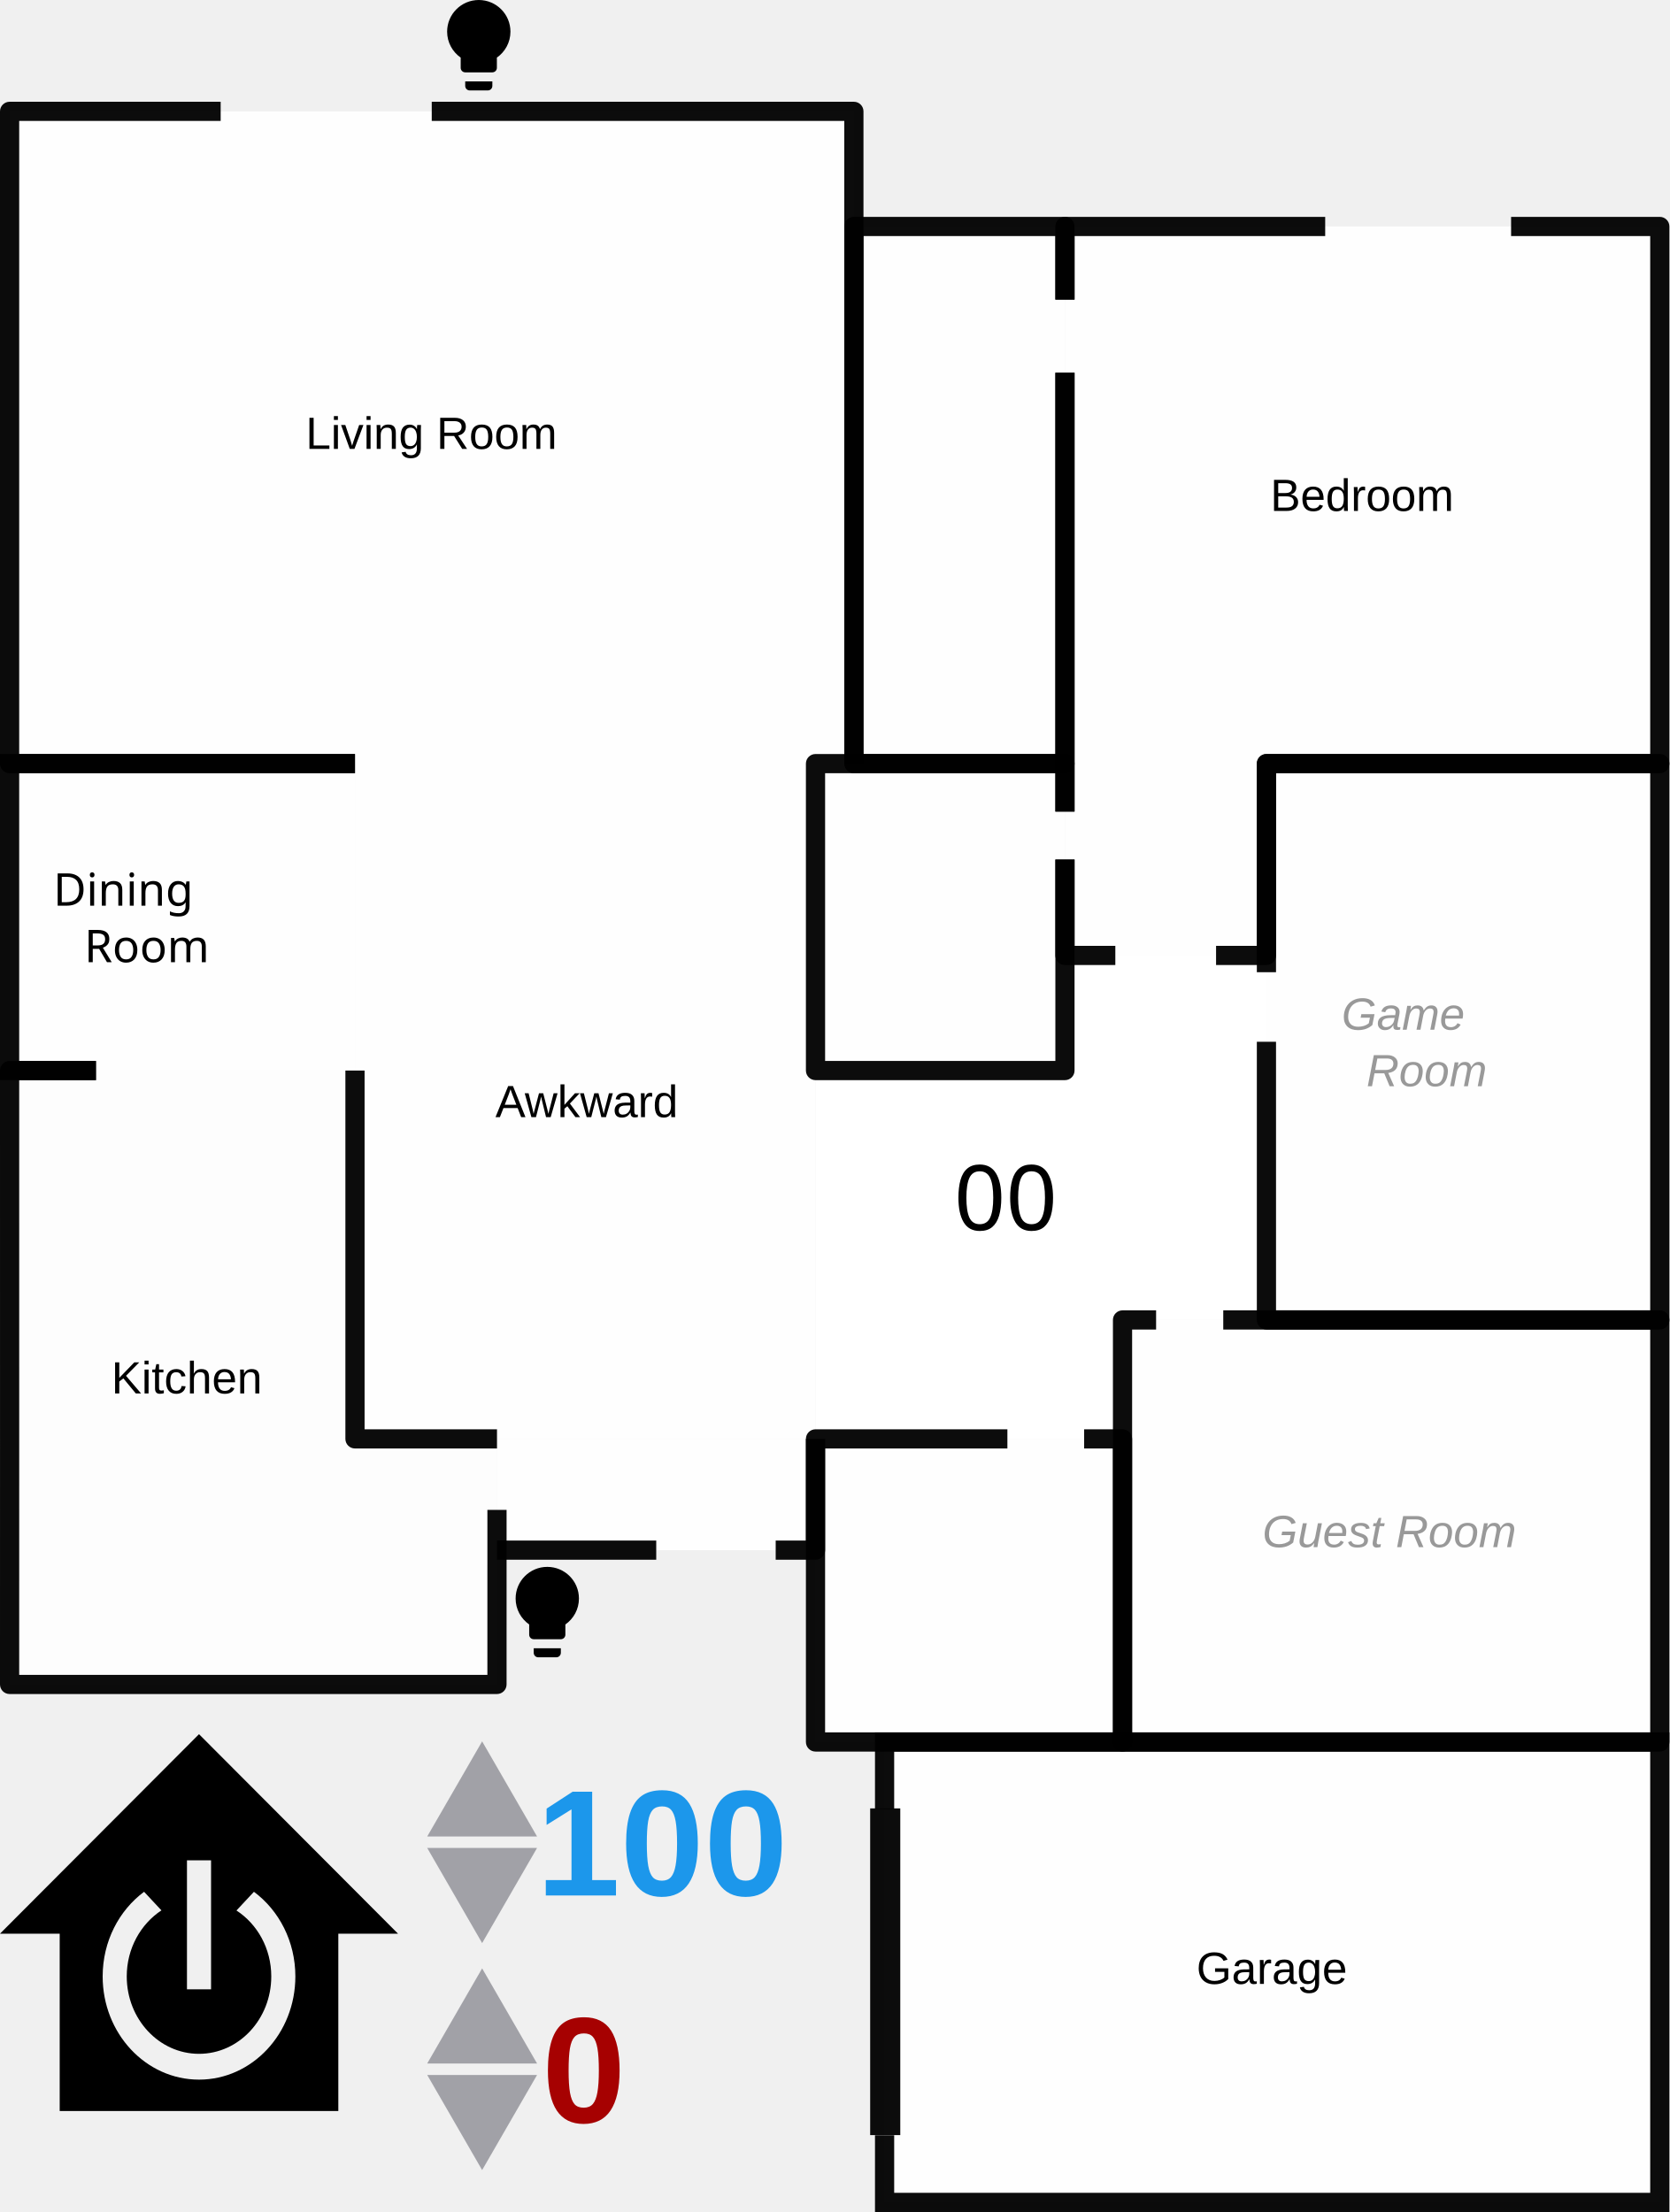
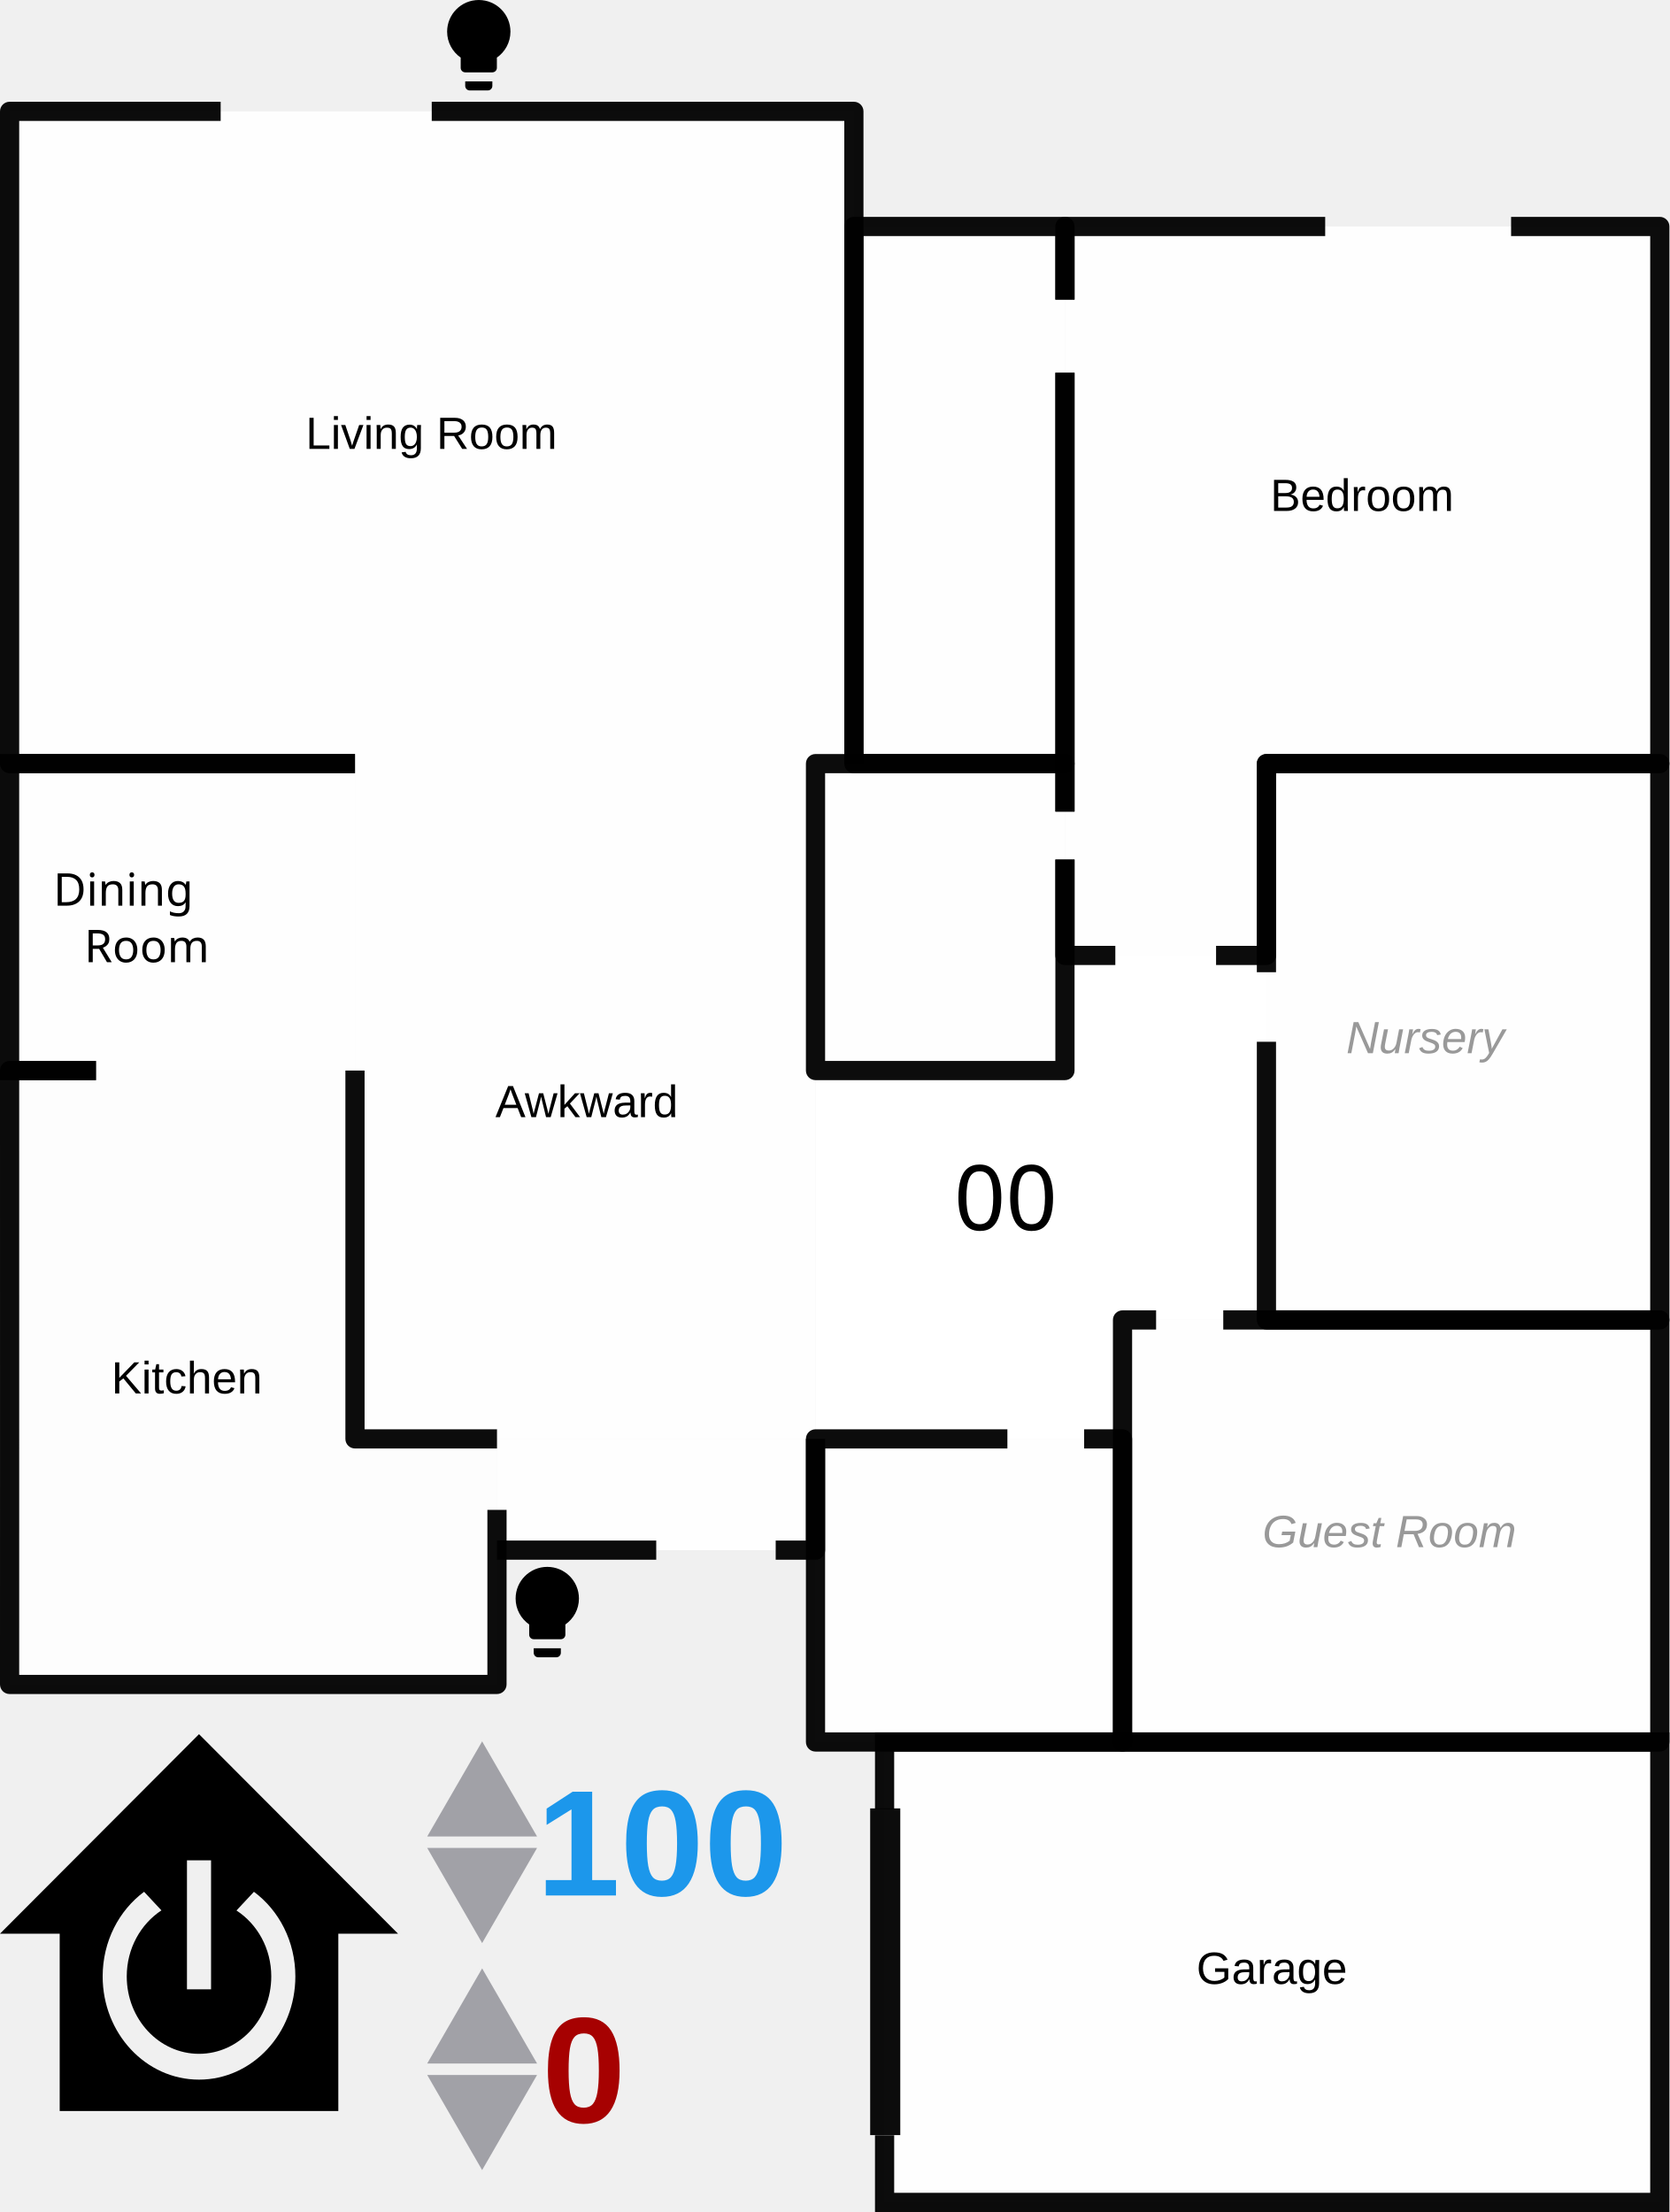
<svg xmlns="http://www.w3.org/2000/svg" width="553.637" height="733.756" viewBox="0 0 553.637 733.756" id="svg2" version="1.1">
  <defs id="defs4" />
  <path id="light.living_room_lights_level" d="m 3.182,36.937 280,0 0,216.364 -280,0 z" style="opacity:0.95;fill:#ffffff;fill-opacity:0.997;stroke:none;stroke-width:0.625;stroke-linejoin:round;stroke-miterlimit:4;stroke-dasharray:none;stroke-dashoffset:0;stroke-opacity:1" />
  <path style="display:inline;opacity:0.95;fill:#ffffff;fill-opacity:0.997;stroke:none;stroke-width:0.625;stroke-linejoin:round;stroke-miterlimit:4;stroke-dasharray:none;stroke-dashoffset:0;stroke-opacity:1" d="m 164.823,477.301 105.631,0 0,36.909 -105.636,0 z" id="switch.entry_lights_door" />
  <path style="display:inline;opacity:0.95;fill:#ffffff;fill-opacity:0.997;stroke:none;stroke-width:0.625;stroke-linejoin:round;stroke-miterlimit:4;stroke-dasharray:none;stroke-dashoffset:0;stroke-opacity:1" d="m 270.455,253.301 0,224 -152.727,0 c 0,-74.667 0,-149.333 0,-224 z" id="light.awkward_lights_level" />
  <path style="display:inline;opacity:0.95;fill:#ffffff;fill-opacity:0.997;stroke:none;stroke-width:0.625;stroke-linejoin:round;stroke-miterlimit:4;stroke-dasharray:none;stroke-dashoffset:0;stroke-opacity:1" d="m 293.364,577.846 257.091,0 0,152.727 -257.09,0 0,-65.109 z" id="garage_area" />
  <path style="display:inline;opacity:0.95;fill:#ffffff;fill-opacity:0.997;stroke:none;stroke-width:0.625;stroke-linejoin:round;stroke-miterlimit:4;stroke-dasharray:none;stroke-dashoffset:0;stroke-opacity:1" d="m 353.182,355.119 -82.727,0 0,-101.818 82.727,0 c 0,33.939 0,67.879 0,101.818 z" id="switch.closet_light" />








+ 
0"
       sodipodi:nodetypes="ccccc"
       inkscape:label="MasterCloset" /&gt;
    <path style="display:inline;opacity:0.95;fill:#ffffff;fill-opacity:0.997;stroke:none;stroke-width:0.625;stroke-linejoin:round;stroke-miterlimit:4;stroke-dasharray:none;stroke-dashoffset:0;stroke-opacity:1" d="m 353.182,253.301 0,-178.182 197.273,0 0,178.182 c -65.758,0 -131.515,0 -197.273,0 z" id="light.bedroom_lights_level" />
  <path id="switch.master_hall_light" d="" style="fill:#ff0000;fill-opacity:1;stroke:none;stroke-opacity:1" />
+ 








m 94.12433,591.99663 0,6.25 -6.562498,0 0,-6.25 z"
       style="display:inline;opacity:0.95;fill:none;fill-opacity:1;stroke:none;stroke-width:0.625;stroke-linejoin:round;stroke-miterlimit:4;stroke-dasharray:none;stroke-dashoffset:0;stroke-opacity:1"
       transform="translate(-52.87433,-570.43413)"
       inkscape:label="#path5754" /&gt;
    <path style="display:inline;opacity:0.95;fill:#ffffff;fill-opacity:0.997;stroke:none;stroke-width:0.625;stroke-linejoin:round;stroke-miterlimit:4;stroke-dasharray:none;stroke-dashoffset:0;stroke-opacity:1" d="m 283.182,75.119 70,0 0,178.182 -70,0 z" id="light.bathroom_lights_level" />
  <path style="display:inline;opacity:0.95;fill:#ffffff;fill-opacity:0.953;stroke:none;stroke-width:0.625;stroke-linejoin:round;stroke-miterlimit:4;stroke-dasharray:none;stroke-dashoffset:0;stroke-opacity:1" d="m 420,253.301 130.455,0 0,184.545 -130.455,0 z" id="switch.game_room_light" />








+ 
0"
       sodipodi:nodetypes="ccccc"
       inkscape:label="GameRoom" /&gt;
    <path style="display:inline;opacity:0.95;fill:#ffffff;fill-opacity:0.997;stroke:none;stroke-width:0.625;stroke-linejoin:round;stroke-miterlimit:4;stroke-dasharray:none;stroke-dashoffset:0;stroke-opacity:1" d="m 372.273,437.846 178.182,0 0,140 -178.182,0 z" id="switch.guest_room_light" />








+ 
0"
       sodipodi:nodetypes="ccccc"
       inkscape:label="GuestRoom" /&gt;
    <path style="display:inline;opacity:0.95;fill:#ffffff;fill-opacity:0.997;stroke:none;stroke-width:0.625;stroke-linejoin:round;stroke-miterlimit:4;stroke-dasharray:none;stroke-dashoffset:0;stroke-opacity:1" d="m 270.455,477.301 c 37.386,0 67.818,0 101.818,0 l 0,100.545 -101.818,0 z" id="switch.guest_bath_light" />
+ 








0"
       sodipodi:nodetypes="ccccc"
       inkscape:label="#rect4171" /&gt;
    <path style="fill:#ffffff;fill-opacity:0.997;fill-rule:evenodd;stroke:none;stroke-width:1px;stroke-linecap:butt;stroke-linejoin:miter;stroke-opacity:1" d="m 270.455,477.301 101.818,0 0,-39.455 47.727,0 0,-120.909 -66.818,0 0,38.182 -82.727,0 z" id="light.hallway_lights_level" />
  <path style="display:inline;opacity:0.95;fill:#ffffff;fill-opacity:0.997;stroke:none;stroke-width:0.625;stroke-linecap:square;stroke-linejoin:miter;stroke-miterlimit:4;stroke-dasharray:none;stroke-dashoffset:0;stroke-opacity:1" d="m 353.182,253.301 66.818,0 0,63.636 -66.818,0 z" id="switch.master_hall_lights" />
  <path style="display:inline;opacity:0.95;fill:#ffffff;fill-opacity:0.997;stroke:none;stroke-width:0.625;stroke-linejoin:round;stroke-miterlimit:4;stroke-dasharray:none;stroke-dashoffset:0;stroke-opacity:1" d="m 3.182,253.301 114.545,0 0,101.818 -114.545,0 z" id="light.dining_room_lights_level" />
  <path style="opacity:0.95;fill:#000000;fill-opacity:0.997;stroke:none;stroke-width:6.364;stroke-linecap:square;stroke-linejoin:miter;stroke-miterlimit:4;stroke-dasharray:none;stroke-dashoffset:0;stroke-opacity:1" d="m 288.583,599.873 9.984,0 0,108.374 -9.984,0 z" id="cover.garage" />
  <path d="m 181.5,519.756 a 10.5,10.5 0 0 0 -10.5,10.5 c 0,3.57 1.785,6.705 4.5,8.61 l 0,3.39 a 1.5,1.5 0 0 0 1.5,1.5 l 9,0 a 1.5,1.5 0 0 0 1.5,-1.5 l 0,-3.39 c 2.715,-1.905 4.5,-5.04 4.5,-8.61 a 10.5,10.5 0 0 0 -10.5,-10.5 m -4.5,28.5 a 1.5,1.5 0 0 0 1.5,1.5 l 6,0 a 1.5,1.5 0 0 0 1.5,-1.5 l 0,-1.5 -9,0 0,1.5 z" id="switch.entry_lights_porch" />
  <path d="M 158.784,-1.1917018e-5 A 10.5,10.5 0 0 0 148.284,10.5 c 0,3.57 1.785,6.705 4.5,8.61 l 0,3.39 a 1.5,1.5 0 0 0 1.5,1.5 l 9,0 a 1.5,1.5 0 0 0 1.5,-1.5 l 0,-3.39 c 2.715,-1.905 4.5,-5.04 4.5,-8.61 a 10.5,10.5 0 0 0 -10.5,-10.5 M 154.284,28.5 a 1.5,1.5 0 0 0 1.5,1.5 l 6,0 a 1.5,1.5 0 0 0 1.5,-1.5 l 0,-1.5 -9,0 0,1.5 z" id="switch.patio_light_switch" />
  <path d="M 66,575.256 -2.380682e-5,641.432 l 19.799,0 0,58.824 92.401,0 0,-58.824 19.799,0 -66,-66.176 z m -3.995,41.839 7.99,0 0,42.794 -7.99,0 0,-42.794 z m -14.219,10.441 5.751,6.163 c -6.87,4.536 -11.503,12.625 -11.503,21.911 a 23.965,25.677 0 0 0 23.965,25.677 23.965,25.677 0 0 0 23.965,-25.677 c 0,-9.287 -4.633,-17.376 -11.543,-21.869 l 5.792,-6.205 c 8.308,6.163 13.741,16.434 13.741,28.075 a 31.954,34.236 0 0 1 -31.954,34.236 31.954,34.236 0 0 1 -31.954,-34.236 c 0,-11.64 5.433,-21.912 13.741,-28.075 z" id="shut_down" />
  <path style="display:inline;opacity:0.95;fill:#ffffff;fill-opacity:0.941;stroke:none;stroke-width:0.625;stroke-linejoin:round;stroke-miterlimit:4;stroke-dasharray:none;stroke-dashoffset:0;stroke-opacity:1" d="m 3.187,477.301 -0.005,-122.182 114.545,0 0,122.182 47.096,0 -0.005,81.455 -161.636,0 z" id="light.kitchen_lights_level" />
  <path style="color:#000000;font-style:normal;font-variant:normal;font-weight:normal;font-stretch:normal;font-size:medium;line-height:normal;font-family:sans-serif;text-indent:0;text-align:start;text-decoration:none;text-decoration-line:none;text-decoration-style:solid;text-decoration-color:#000000;letter-spacing:normal;word-spacing:normal;text-transform:none;direction:ltr;block-progression:tb;writing-mode:lr-tb;baseline-shift:baseline;text-anchor:start;white-space:normal;clip-rule:nonzero;display:inline;overflow:visible;visibility:visible;opacity:0.95;isolation:auto;mix-blend-mode:normal;color-interpolation:sRGB;color-interpolation-filters:linearRGB;solid-color:#000000;solid-opacity:1;fill:#000000;fill-opacity:1;fill-rule:nonzero;stroke:none;stroke-width:6.364;stroke-linecap:butt;stroke-linejoin:round;stroke-miterlimit:4;stroke-dasharray:none;stroke-dashoffset:0;stroke-opacity:1;color-rendering:auto;image-rendering:auto;shape-rendering:auto;text-rendering:auto;enable-background:accumulate" d="M 3.182,33.756 A 3.182,3.182 0 0 0 0,36.938 l 0,216.363 a 3.182,3.182 0 0 0 3.182,3.182 l 114.545,0 0,-6.363 -111.363,0 0,-210 66.818,0 0,-6.363 -70,0 z m 140,0 0,6.363 70,0 66.818,0 0,213.182 6.363,0 0,-216.363 a 3.182,3.182 0 0 0 -3.182,-3.182 l -70,0 -70,0 z" id="path5716" />
  <path style="color:#000000;font-style:normal;font-variant:normal;font-weight:normal;font-stretch:normal;font-size:medium;line-height:normal;font-family:sans-serif;text-indent:0;text-align:start;text-decoration:none;text-decoration-line:none;text-decoration-style:solid;text-decoration-color:#000000;letter-spacing:normal;word-spacing:normal;text-transform:none;direction:ltr;block-progression:tb;writing-mode:lr-tb;baseline-shift:baseline;text-anchor:start;white-space:normal;clip-rule:nonzero;display:inline;overflow:visible;visibility:visible;opacity:0.95;isolation:auto;mix-blend-mode:normal;color-interpolation:sRGB;color-interpolation-filters:linearRGB;solid-color:#000000;solid-opacity:1;fill:#000000;fill-opacity:1;fill-rule:nonzero;stroke:none;stroke-width:6.364;stroke-linecap:butt;stroke-linejoin:miter;stroke-miterlimit:4;stroke-dasharray:none;stroke-dashoffset:0;stroke-opacity:1;color-rendering:auto;image-rendering:auto;shape-rendering:auto;text-rendering:auto;enable-background:accumulate" d="m 0,250.119 0,108.182 31.818,0 0,-6.363 -25.455,0 0,-95.455 111.363,0 0,-6.363 -117.727,0 z" id="DiningRoom" />
  <path style="color:#000000;font-style:normal;font-variant:normal;font-weight:normal;font-stretch:normal;font-size:medium;line-height:normal;font-family:sans-serif;text-indent:0;text-align:start;text-decoration:none;text-decoration-line:none;text-decoration-style:solid;text-decoration-color:#000000;letter-spacing:normal;word-spacing:normal;text-transform:none;direction:ltr;block-progression:tb;writing-mode:lr-tb;baseline-shift:baseline;text-anchor:start;white-space:normal;clip-rule:nonzero;display:inline;overflow:visible;visibility:visible;opacity:0.95;isolation:auto;mix-blend-mode:normal;color-interpolation:sRGB;color-interpolation-filters:linearRGB;solid-color:#000000;solid-opacity:1;fill:#000000;fill-opacity:1;fill-rule:nonzero;stroke:none;stroke-width:6.364;stroke-linecap:butt;stroke-linejoin:round;stroke-miterlimit:4;stroke-dasharray:none;stroke-dashoffset:0;stroke-opacity:1;color-rendering:auto;image-rendering:auto;shape-rendering:auto;text-rendering:auto;enable-background:accumulate" d="M 3.182,351.938 A 3.182,3.182 0 0 0 0,355.119 L 0.006,477.301 0,558.756 a 3.182,3.182 0 0 0 3.182,3.182 l 161.637,0 A 3.182,3.182 0 0 0 168,558.756 c 0.002,-20.447 0.003,-38.169 0.004,-57.91 l -6.363,0 c -9.4e-4,18.656 -0.002,35.675 -0.004,54.729 l -155.273,0 0.006,-78.273 -0.006,-119 25.455,0 0,-6.363 -28.637,0 z m 111.363,3.182 0,122.182 a 3.182,3.182 0 0 0 3.182,3.182 l 47.098,0 0,-6.363 -43.916,0 0,-119 -6.363,0 z" id="path5728" />
  <path style="color:#000000;font-style:normal;font-variant:normal;font-weight:normal;font-stretch:normal;font-size:medium;line-height:normal;font-family:sans-serif;text-indent:0;text-align:start;text-decoration:none;text-decoration-line:none;text-decoration-style:solid;text-decoration-color:#000000;letter-spacing:normal;word-spacing:normal;text-transform:none;direction:ltr;block-progression:tb;writing-mode:lr-tb;baseline-shift:baseline;text-anchor:start;white-space:normal;clip-rule:nonzero;display:inline;overflow:visible;visibility:visible;opacity:0.95;isolation:auto;mix-blend-mode:normal;color-interpolation:sRGB;color-interpolation-filters:linearRGB;solid-color:#000000;solid-opacity:1;fill:#000000;fill-opacity:1;fill-rule:nonzero;stroke:none;stroke-width:6.364;stroke-linecap:butt;stroke-linejoin:round;stroke-miterlimit:4;stroke-dasharray:none;stroke-dashoffset:0;stroke-opacity:1;color-rendering:auto;image-rendering:auto;shape-rendering:auto;text-rendering:auto;enable-background:accumulate" d="m 267.273,477.301 0,33.727 -10.023,0 0,6.365 13.205,0 a 3.182,3.182 0 0 0 3.182,-3.182 l 0,-36.91 -6.363,0 z m -102.455,33.727 0,6.365 52.818,0 0,-6.365 -52.818,0 z" id="path5732" />
  <path id="path5736" d="m 270.455,253.301 0,224 m -105.631,0 -47.096,0 0,-122.182" style="display:inline;opacity:0.95;fill:none;fill-opacity:1;stroke:none;stroke-width:6.364;stroke-linecap:square;stroke-linejoin:round;stroke-miterlimit:4;stroke-dasharray:none;stroke-dashoffset:0;stroke-opacity:1" />
+ 









    path
       sodipodi:nodetypes="cccccc"
       inkscape:connector-curvature="0"
       id="path5740"
       d="m 81.686841,625.74663 -9e-6,-1.875 25.249998,0 0,15 -25.249958,0 3e-6,-1.875"
       style="display:inline;opacity:0.95;fill:none;fill-opacity:1;stroke:#000000;stroke-width:0.625;stroke-linejoin:round;stroke-miterlimit:4;stroke-dasharray:none;stroke-dashoffset:0;stroke-opacity:1"
       transform="translate(-52.874328,-570.43413)" /&gt;
    <path style="color:#000000;font-style:normal;font-variant:normal;font-weight:normal;font-stretch:normal;font-size:medium;line-height:normal;font-family:sans-serif;text-indent:0;text-align:start;text-decoration:none;text-decoration-line:none;text-decoration-style:solid;text-decoration-color:#000000;letter-spacing:normal;word-spacing:normal;text-transform:none;direction:ltr;block-progression:tb;writing-mode:lr-tb;baseline-shift:baseline;text-anchor:start;white-space:normal;clip-rule:nonzero;display:inline;overflow:visible;visibility:visible;opacity:0.95;isolation:auto;mix-blend-mode:normal;color-interpolation:sRGB;color-interpolation-filters:linearRGB;solid-color:#000000;solid-opacity:1;fill:#000000;fill-opacity:1;fill-rule:nonzero;stroke:none;stroke-width:6.364;stroke-linecap:butt;stroke-linejoin:round;stroke-miterlimit:4;stroke-dasharray:none;stroke-dashoffset:0;stroke-opacity:1;color-rendering:auto;image-rendering:auto;shape-rendering:auto;text-rendering:auto;enable-background:accumulate" d="m 270.455,250.119 a 3.182,3.182 0 0 0 -3.182,3.182 l 0,101.818 a 3.182,3.182 0 0 0 3.182,3.182 l 82.727,0 a 3.182,3.182 0 0 0 3.182,-3.182 l 0,-70 -6.363,0 0,66.818 -76.363,0 0,-95.455 76.363,0 0,12.729 6.363,0 0,-15.91 a 3.182,3.182 0 0 0 -3.182,-3.182 l -82.727,0 z" id="path5747" />
  <path style="color:#000000;font-style:normal;font-variant:normal;font-weight:normal;font-stretch:normal;font-size:medium;line-height:normal;font-family:sans-serif;text-indent:0;text-align:start;text-decoration:none;text-decoration-line:none;text-decoration-style:solid;text-decoration-color:#000000;letter-spacing:normal;word-spacing:normal;text-transform:none;direction:ltr;block-progression:tb;writing-mode:lr-tb;baseline-shift:baseline;text-anchor:start;white-space:normal;clip-rule:nonzero;display:inline;overflow:visible;visibility:visible;opacity:0.95;isolation:auto;mix-blend-mode:normal;color-interpolation:sRGB;color-interpolation-filters:linearRGB;solid-color:#000000;solid-opacity:1;fill:#000000;fill-opacity:1;fill-rule:nonzero;stroke:none;stroke-width:6.364;stroke-linecap:butt;stroke-linejoin:round;stroke-miterlimit:4;stroke-dasharray:none;stroke-dashoffset:0;stroke-opacity:1;color-rendering:auto;image-rendering:auto;shape-rendering:auto;text-rendering:auto;enable-background:accumulate" d="M 353.182,71.938 A 3.182,3.182 0 0 0 350,75.119 l 0,24.262 6.363,0 0,-21.08 83.125,0 0,-6.363 -86.307,0 z m 147.955,0 0,6.363 46.137,0 0,171.818 -127.273,0 a 3.182,3.182 0 0 0 -3.182,3.182 l 0,60.455 -13.523,0 0,6.363 16.705,0 a 3.182,3.182 0 0 0 3.182,-3.182 l 0,-60.455 127.273,0 a 3.182,3.182 0 0 0 3.182,-3.182 l 0,-178.182 A 3.182,3.182 0 0 0 550.455,71.938 l -49.318,0 z M 350,123.643 l 0,145.568 6.363,0 0,-145.568 -6.363,0 z m 0,161.477 0,31.818 a 3.182,3.182 0 0 0 3.182,3.182 l 16.705,0 0,-6.363 -13.523,0 0,-28.637 -6.363,0 z" id="path5751" />
  <path style="color:#000000;font-style:normal;font-variant:normal;font-weight:normal;font-stretch:normal;font-size:medium;line-height:normal;font-family:sans-serif;text-indent:0;text-align:start;text-decoration:none;text-decoration-line:none;text-decoration-style:solid;text-decoration-color:#000000;letter-spacing:normal;word-spacing:normal;text-transform:none;direction:ltr;block-progression:tb;writing-mode:lr-tb;baseline-shift:baseline;text-anchor:start;white-space:normal;clip-rule:nonzero;display:inline;overflow:visible;visibility:visible;opacity:0.95;isolation:auto;mix-blend-mode:normal;color-interpolation:sRGB;color-interpolation-filters:linearRGB;solid-color:#000000;solid-opacity:1;fill:#000000;fill-opacity:1;fill-rule:nonzero;stroke:none;stroke-width:6.364;stroke-linecap:butt;stroke-linejoin:round;stroke-miterlimit:4;stroke-dasharray:none;stroke-dashoffset:0;stroke-opacity:1;color-rendering:auto;image-rendering:auto;shape-rendering:auto;text-rendering:auto;enable-background:accumulate" d="M 283.182,71.938 A 3.182,3.182 0 0 0 280,75.119 l 0,178.182 a 3.182,3.182 0 0 0 3.182,3.182 l 70,0 a 3.182,3.182 0 0 0 3.182,-3.182 l 0,-129.658 -6.363,0 0,126.477 -63.637,0 0,-171.818 63.637,0 0,21.08 6.363,0 0,-24.262 A 3.182,3.182 0 0 0 353.182,71.938 l -70,0 z" id="path5757" />
  <path style="color:#000000;font-style:normal;font-variant:normal;font-weight:normal;font-stretch:normal;font-size:medium;line-height:normal;font-family:sans-serif;text-indent:0;text-align:start;text-decoration:none;text-decoration-line:none;text-decoration-style:solid;text-decoration-color:#000000;letter-spacing:normal;word-spacing:normal;text-transform:none;direction:ltr;block-progression:tb;writing-mode:lr-tb;baseline-shift:baseline;text-anchor:start;white-space:normal;clip-rule:nonzero;display:inline;overflow:visible;visibility:visible;opacity:0.95;isolation:auto;mix-blend-mode:normal;color-interpolation:sRGB;color-interpolation-filters:linearRGB;solid-color:#000000;solid-opacity:1;fill:#000000;fill-opacity:1;fill-rule:nonzero;stroke:none;stroke-width:6.364;stroke-linecap:butt;stroke-linejoin:round;stroke-miterlimit:4;stroke-dasharray:none;stroke-dashoffset:0;stroke-opacity:1;color-rendering:auto;image-rendering:auto;shape-rendering:auto;text-rendering:auto;enable-background:accumulate" d="m 420,250.119 a 3.182,3.182 0 0 0 -3.182,3.182 l 0,69.205 6.363,0 0,-66.023 124.092,0 0,178.182 -124.092,0 0,-89.09 -6.363,0 0,92.271 A 3.182,3.182 0 0 0 420,441.027 l 130.455,0 a 3.182,3.182 0 0 0 3.182,-3.182 l 0,-184.545 a 3.182,3.182 0 0 0 -3.182,-3.182 l -130.455,0 z" id="path5761" />
  <path style="color:#000000;font-style:normal;font-variant:normal;font-weight:normal;font-stretch:normal;font-size:medium;line-height:normal;font-family:sans-serif;text-indent:0;text-align:start;text-decoration:none;text-decoration-line:none;text-decoration-style:solid;text-decoration-color:#000000;letter-spacing:normal;word-spacing:normal;text-transform:none;direction:ltr;block-progression:tb;writing-mode:lr-tb;baseline-shift:baseline;text-anchor:start;white-space:normal;clip-rule:nonzero;display:inline;overflow:visible;visibility:visible;opacity:0.95;isolation:auto;mix-blend-mode:normal;color-interpolation:sRGB;color-interpolation-filters:linearRGB;solid-color:#000000;solid-opacity:1;fill:#000000;fill-opacity:1;fill-rule:nonzero;stroke:none;stroke-width:6.364;stroke-linecap:butt;stroke-linejoin:round;stroke-miterlimit:4;stroke-dasharray:none;stroke-dashoffset:0;stroke-opacity:1;color-rendering:auto;image-rendering:auto;shape-rendering:auto;text-rendering:auto;enable-background:accumulate" d="m 372.273,434.664 a 3.182,3.182 0 0 0 -3.182,3.182 l 0,140 a 3.182,3.182 0 0 0 3.182,3.182 l 178.182,0 a 3.182,3.182 0 0 0 3.182,-3.182 l 0,-140 a 3.182,3.182 0 0 0 -3.182,-3.182 l -144.773,0 0,6.363 141.592,0 0,133.637 -171.818,0 0,-133.637 7.953,0 0,-6.363 -11.135,0 z" id="path5765" />
  <path style="color:#000000;font-style:normal;font-variant:normal;font-weight:normal;font-stretch:normal;font-size:medium;line-height:normal;font-family:sans-serif;text-indent:0;text-align:start;text-decoration:none;text-decoration-line:none;text-decoration-style:solid;text-decoration-color:#000000;letter-spacing:normal;word-spacing:normal;text-transform:none;direction:ltr;block-progression:tb;writing-mode:lr-tb;baseline-shift:baseline;text-anchor:start;white-space:normal;clip-rule:nonzero;display:inline;overflow:visible;visibility:visible;opacity:0.95;isolation:auto;mix-blend-mode:normal;color-interpolation:sRGB;color-interpolation-filters:linearRGB;solid-color:#000000;solid-opacity:1;fill:#000000;fill-opacity:1;fill-rule:nonzero;stroke:none;stroke-width:6.364;stroke-linecap:butt;stroke-linejoin:round;stroke-miterlimit:4;stroke-dasharray:none;stroke-dashoffset:0;stroke-opacity:1;color-rendering:auto;image-rendering:auto;shape-rendering:auto;text-rendering:auto;enable-background:accumulate" d="m 270.455,474.119 a 3.182,3.182 0 0 0 -3.182,3.182 l 0,100.545 a 3.182,3.182 0 0 0 3.182,3.182 l 101.818,0 a 3.182,3.182 0 0 0 3.182,-3.182 l 0,-100.545 a 3.182,3.182 0 0 0 -3.182,-3.182 l -12.729,0 0,6.363 9.547,0 0,94.182 -95.455,0 0,-94.182 60.455,0 0,-6.363 -63.637,0 z" id="path5769" />
  <path style="color:#000000;font-style:normal;font-variant:normal;font-weight:normal;font-stretch:normal;font-size:medium;line-height:normal;font-family:sans-serif;text-indent:0;text-align:start;text-decoration:none;text-decoration-line:none;text-decoration-style:solid;text-decoration-color:#000000;letter-spacing:normal;word-spacing:normal;text-transform:none;direction:ltr;block-progression:tb;writing-mode:lr-tb;baseline-shift:baseline;text-anchor:start;white-space:normal;clip-rule:nonzero;display:inline;overflow:visible;visibility:visible;opacity:0.95;isolation:auto;mix-blend-mode:normal;color-interpolation:sRGB;color-interpolation-filters:linearRGB;solid-color:#000000;solid-opacity:1;fill:#000000;fill-opacity:1;fill-rule:nonzero;stroke:none;stroke-width:6.364;stroke-linecap:square;stroke-linejoin:miter;stroke-miterlimit:4;stroke-dasharray:none;stroke-dashoffset:0;stroke-opacity:1;color-rendering:auto;image-rendering:auto;shape-rendering:auto;text-rendering:auto;enable-background:accumulate" d="m 290.182,574.664 0,22.273 0,3.182 6.363,0 0,-3.182 0,-15.908 250.729,0 0,146.363 -250.727,0 0,-15.91 0,-3.182 -6.365,0 0,3.182 0,22.273 263.455,0 0,-159.092 -263.455,0 z" id="rect4163" />
  <text xml:space="preserve" style="font-style:normal;font-weight:normal;font-size:30px;line-height:125%;font-family:sans-serif;letter-spacing:0px;word-spacing:0px;display:inline;fill:#000000;fill-opacity:1;stroke:none;stroke-width:1px;stroke-linecap:butt;stroke-linejoin:miter;stroke-opacity:1" x="164.296" y="370.582" id="text4169">
    <tspan id="tspan4171" x="164.296" y="370.582" style="font-style:normal;font-variant:normal;font-weight:normal;font-stretch:normal;font-size:15px;font-family:Arial;-inkscape-font-specification:Arial">Awkward</tspan>
  </text>
  <text xml:space="preserve" style="font-style:normal;font-weight:normal;font-size:60px;line-height:125%;font-family:sans-serif;letter-spacing:0px;word-spacing:0px;display:inline;fill:#000000;fill-opacity:1;stroke:none;stroke-width:1px;stroke-linecap:butt;stroke-linejoin:miter;stroke-opacity:1" x="101.39" y="148.909" id="text4161">
    <tspan id="tspan4163" x="101.39" y="148.909" style="font-style:normal;font-variant:normal;font-weight:normal;font-stretch:normal;font-size:15px;font-family:Arial;-inkscape-font-specification:Arial">Living Room</tspan>
  </text>
  <text xml:space="preserve" style="font-style:normal;font-weight:normal;font-size:30px;line-height:125%;font-family:sans-serif;letter-spacing:0px;word-spacing:0px;fill:#000000;fill-opacity:1;stroke:none;stroke-width:1px;stroke-linecap:butt;stroke-linejoin:miter;stroke-opacity:1" x="396.791" y="658.092" id="garage_label">
    <tspan id="tspan4182" x="396.791" y="658.092" style="font-style:normal;font-variant:normal;font-weight:normal;font-stretch:normal;font-size:15px;font-family:Arial;-inkscape-font-specification:Arial">Garage</tspan>
  </text>
  <text xml:space="preserve" style="font-style:normal;font-weight:normal;font-size:30px;line-height:125%;font-family:sans-serif;letter-spacing:0px;word-spacing:0px;display:inline;fill:#000000;fill-opacity:1;stroke:none;stroke-width:1px;stroke-linecap:butt;stroke-linejoin:miter;stroke-opacity:1" x="60.4" y="300.427" id="text4173">
    <tspan id="tspan4175" x="60.4" y="300.427" style="font-size:15px;text-align:center;text-anchor:middle">Dining</tspan>
    <tspan x="60.4" y="319.177" id="tspan4177" style="font-size:15px;text-align:center;text-anchor:middle">Room</tspan>
  </text>
  <text xml:space="preserve" style="font-style:normal;font-weight:normal;font-size:30px;line-height:125%;font-family:sans-serif;letter-spacing:0px;word-spacing:0px;display:inline;fill:#000000;fill-opacity:1;stroke:none;stroke-width:1px;stroke-linecap:butt;stroke-linejoin:miter;stroke-opacity:1" x="421.291" y="169.491" id="text4206">
    <tspan id="tspan4208" x="421.291" y="169.491" style="font-style:normal;font-variant:normal;font-weight:normal;font-stretch:normal;font-size:15px;font-family:Arial;-inkscape-font-specification:Arial">Bedroom</tspan>
  </text>
-   <text xml:space="preserve" style="font-style:normal;font-weight:normal;font-size:30px;line-height:125%;font-family:sans-serif;text-align:center;letter-spacing:0px;word-spacing:0px;text-anchor:middle;display:inline;fill:#777777;fill-opacity:1;stroke:none;stroke-width:1px;stroke-linecap:butt;stroke-linejoin:miter;stroke-opacity:1" x="484.857" y="341.571" id="text4200">
-     <tspan id="tspan4202" x="484.857" y="341.571" style="font-style:italic;font-variant:normal;font-weight:normal;font-stretch:normal;font-size:15px;font-family:Arial;-inkscape-font-specification:'Arial Italic';fill:#999999;fill-opacity:1">Game</tspan>
-     <tspan x="484.857" y="360.321" id="tspan4204" style="font-style:italic;font-variant:normal;font-weight:normal;font-stretch:normal;font-size:15px;font-family:Arial;-inkscape-font-specification:'Arial Italic';fill:#999999;fill-opacity:1">Room</tspan>
+   <text xml:space="preserve" style="font-style:normal;font-weight:normal;font-size:30px;line-height:125%;font-family:sans-serif;text-align:center;letter-spacing:0px;word-spacing:0px;text-anchor:middle;display:inline;fill:#777777;fill-opacity:1;stroke:none;stroke-width:1px;stroke-linecap:butt;stroke-linejoin:miter;stroke-opacity:1" x="484.403" y="349.364" id="text4200">
+     <tspan x="484.403" y="349.364" id="tspan4204" style="font-style:italic;font-variant:normal;font-weight:normal;font-stretch:normal;font-size:15px;font-family:Arial;-inkscape-font-specification:'Arial Italic';fill:#999999;fill-opacity:1">Nursery</tspan>
  </text>
  <text xml:space="preserve" style="font-style:normal;font-weight:normal;font-size:30px;line-height:125%;font-family:sans-serif;letter-spacing:0px;word-spacing:0px;display:inline;fill:#777777;fill-opacity:1;stroke:none;stroke-width:1px;stroke-linecap:butt;stroke-linejoin:miter;stroke-opacity:1" x="418.682" y="513.215" id="text4196">
    <tspan id="tspan4198" x="418.682" y="513.215" style="font-style:italic;font-variant:normal;font-weight:normal;font-stretch:normal;font-size:15px;font-family:Arial;-inkscape-font-specification:'Arial Italic';fill:#999999;fill-opacity:1">Guest Room</tspan>
  </text>
  <text xml:space="preserve" style="font-style:normal;font-weight:normal;font-size:30px;line-height:125%;font-family:sans-serif;letter-spacing:0px;word-spacing:0px;fill:#000000;fill-opacity:1;stroke:none;stroke-width:1px;stroke-linecap:butt;stroke-linejoin:miter;stroke-opacity:1" x="345.242" y="408.04" id="sensor.hallway_thermostat_temperature">
    <tspan id="tspan4785" x="345.242" y="408.04" style="text-align:center;text-anchor:middle">00</tspan>
  </text>
  <text xml:space="preserve" style="font-style:normal;font-weight:normal;font-size:30px;line-height:111%;font-family:sans-serif;letter-spacing:0px;word-spacing:0px;display:inline;fill:#000000;fill-opacity:1;stroke:none;stroke-width:1px;stroke-linecap:butt;stroke-linejoin:miter;stroke-opacity:1" x="36.939" y="462.218" id="text4165">
    <tspan id="tspan4167" x="36.939" y="462.218" style="font-style:normal;font-variant:normal;font-weight:normal;font-stretch:normal;font-size:15px;line-height:125%;font-family:Arial;-inkscape-font-specification:Arial;letter-spacing:0px;writing-mode:lr-tb">Kitchen</tspan>
  </text>
  <rect style="opacity:0.95;fill:none;fill-opacity:1;stroke:#000000;stroke-width:0;stroke-linecap:square;stroke-linejoin:miter;stroke-miterlimit:4;stroke-dasharray:none;stroke-dashoffset:0;stroke-opacity:1" id="lock.front_door_locked" width="28.252" height="38.252" x="223.269" y="494.899" />
  <text xml:space="preserve" style="font-style:normal;font-weight:normal;font-size:30px;line-height:125%;font-family:sans-serif;letter-spacing:0px;word-spacing:0px;fill:#000000;fill-opacity:1;stroke:none;stroke-width:1px;stroke-linecap:butt;stroke-linejoin:miter;stroke-opacity:1" x="177.858" y="628.761" id="sensor.cool_to_temp">
    <tspan id="tspan4777" x="177.858" y="628.761" style="font-style:normal;font-variant:normal;font-weight:bold;font-stretch:normal;font-size:50px;font-family:Arial;-inkscape-font-specification:'Arial Bold';text-align:start;text-anchor:start;fill:#1c97eb;fill-opacity:1">100</tspan>
  </text>
  <text xml:space="preserve" style="font-style:normal;font-weight:normal;font-size:30px;line-height:125%;font-family:sans-serif;letter-spacing:0px;word-spacing:0px;fill:#000000;fill-opacity:1;stroke:none;stroke-width:1px;stroke-linecap:butt;stroke-linejoin:miter;stroke-opacity:1" x="179.731" y="704.06" id="sensor.heat_to_temp">
    <tspan id="tspan4781" x="179.731" y="704.06" style="font-style:normal;font-variant:normal;font-weight:bold;font-stretch:normal;font-size:50px;font-family:Arial;-inkscape-font-specification:'Arial Bold';text-align:start;text-anchor:start;fill:#a60101;fill-opacity:1">0</tspan>
  </text>
  <path style="opacity:0.95;fill:#99999f;fill-opacity:0.941;stroke:none;stroke-width:1;stroke-linecap:square;stroke-linejoin:miter;stroke-miterlimit:4;stroke-dasharray:none;stroke-dashoffset:0;stroke-opacity:1" id="cool_up" d="m 178.116,609.198 -36.44,0 18.22,-31.558 z" />
  <path d="m 178.116,-612.996 -36.44,0 18.22,-31.558 z" id="cool_down" style="opacity:0.95;fill:#99999f;fill-opacity:0.941;stroke:none;stroke-width:1;stroke-linecap:square;stroke-linejoin:miter;stroke-miterlimit:4;stroke-dasharray:none;stroke-dashoffset:0;stroke-opacity:1" transform="scale(1,-1)" />
  <path d="m 178.116,684.498 -36.44,0 18.22,-31.558 z" id="warm_up" style="opacity:0.95;fill:#99999f;fill-opacity:0.941;stroke:none;stroke-width:1;stroke-linecap:square;stroke-linejoin:miter;stroke-miterlimit:4;stroke-dasharray:none;stroke-dashoffset:0;stroke-opacity:1" />
  <path transform="scale(1,-1)" style="opacity:0.95;fill:#99999f;fill-opacity:0.941;stroke:none;stroke-width:1;stroke-linecap:square;stroke-linejoin:miter;stroke-miterlimit:4;stroke-dasharray:none;stroke-dashoffset:0;stroke-opacity:1" id="warm_down" d="m 178.116,-688.295 -36.44,0 18.22,-31.558 z" />
</svg>
